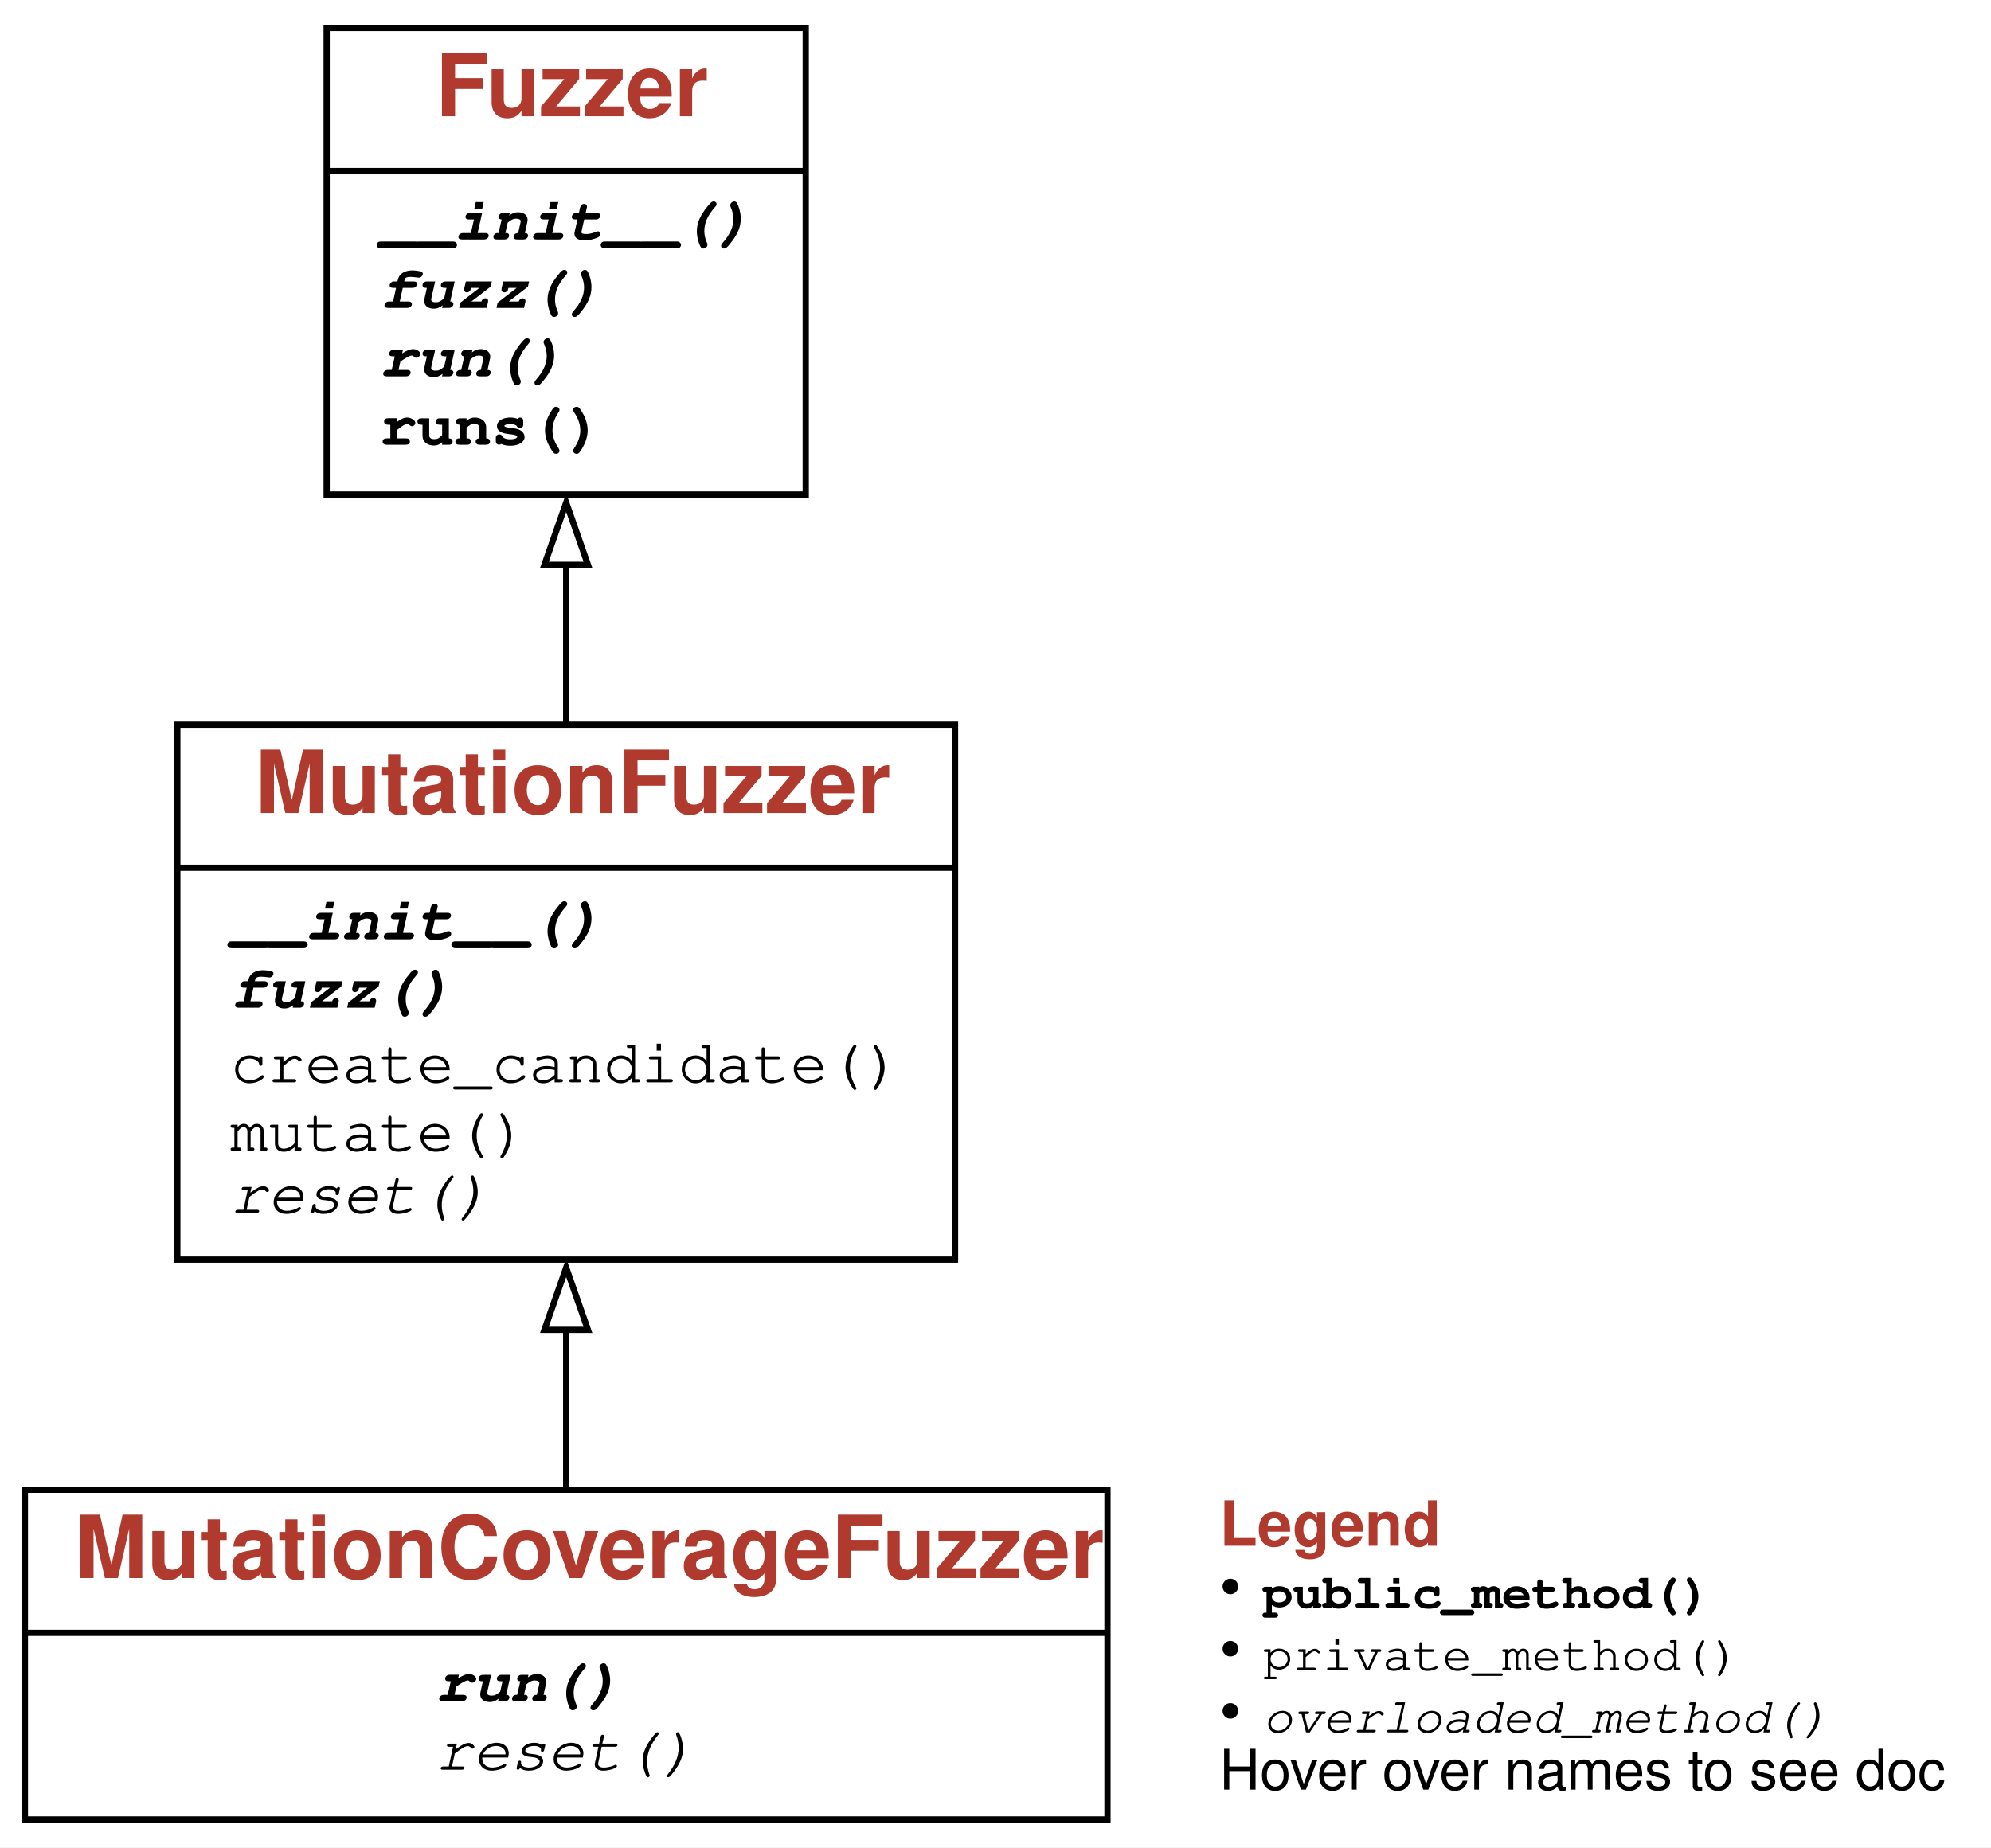
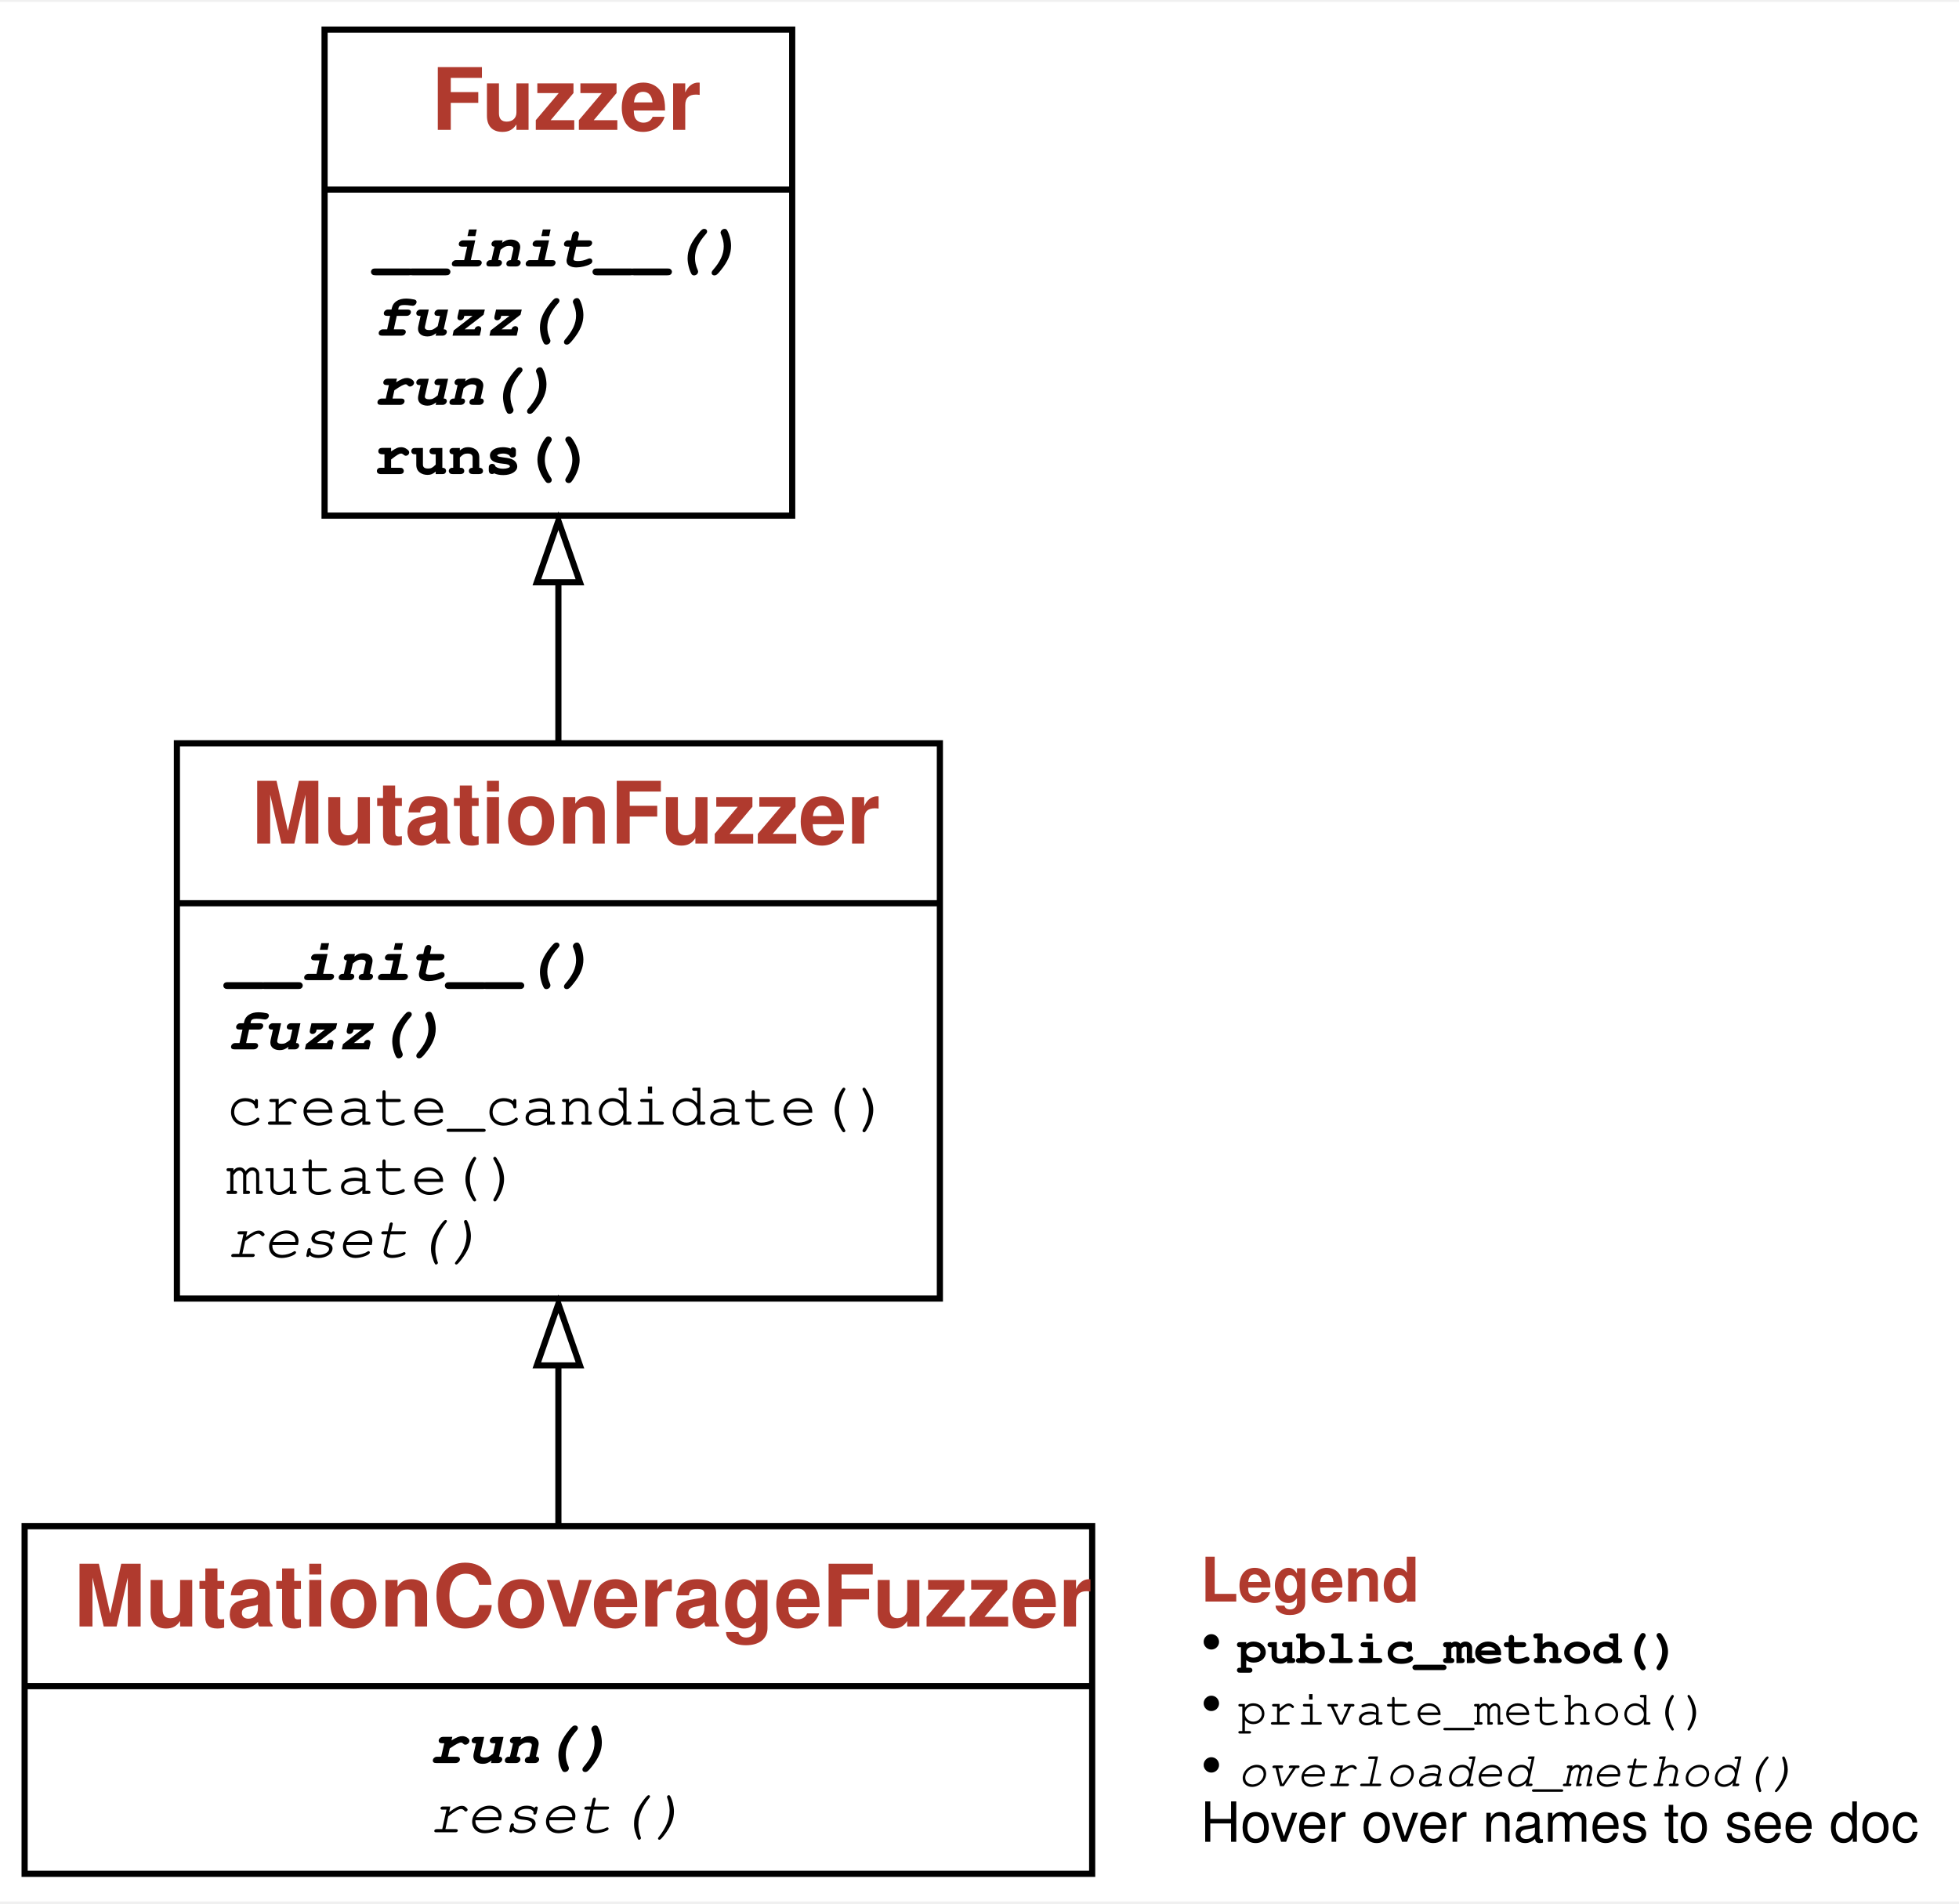
- <svg xmlns="http://www.w3.org/2000/svg" xmlns:xlink="http://www.w3.org/1999/xlink" width="320pt" height="297pt" viewBox="0.00 0.00 320.00 297.00">
-   <g id="graph0" class="graph" transform="scale(1 1) rotate(0) translate(4 293)">
+ <svg xmlns="http://www.w3.org/2000/svg" xmlns:xlink="http://www.w3.org/1999/xlink" width="318pt" height="309pt" viewBox="0.00 0.00 318.38 308.75">
+   <g id="graph0" class="graph" transform="scale(1 1) rotate(0) translate(4 304.75)">
    <g id="a_graph0">
      <a xlink:title="MutationCoverageFuzzer class hierarchy">
-         <polygon fill="white" stroke="none" points="-4,4 -4,-293 316,-293 316,4 -4,4" />
+         <polygon fill="white" stroke="none" points="-4,4 -4,-304.75 314.38,-304.75 314.38,4 -4,4" />
      </a>
    </g>
    <g id="node1" class="node">
      <g id="a_node1">
        <a xlink:href="#" xlink:title="class MutationCoverageFuzzer:&#10;Fuzz with mutated inputs based on coverage">
-           <polygon fill="none" stroke="black" points="0,-0.5 0,-53.5 174,-53.5 174,-0.5 0,-0.5" />
-           <text text-anchor="start" x="8" y="-39.3" font-family="Patua One, Helvetica, sans-serif" font-weight="bold" font-size="14.00" fill="#b03a2e">MutationCoverageFuzzer</text>
-           <polyline fill="none" stroke="black" points="0,-30.5 174,-30.5" />
+           <polygon fill="none" stroke="black" points="0,-0.5 0,-57 173.5,-57 173.5,-0.5 0,-0.5" />
+           <text text-anchor="start" x="8" y="-40.7" font-family="Patua One, Helvetica, sans-serif" font-weight="bold" font-size="14.00" fill="#b03a2e">MutationCoverageFuzzer</text>
+           <polyline fill="none" stroke="black" points="0,-31 173.5,-31" />
          <g id="a_node1_0">
            <a xlink:href="#" xlink:title="MutationCoverageFuzzer">
              <g id="a_node1_1">
                <a xlink:href="#" xlink:title="run(self, runner: FunctionCoverageRunner) -&gt; Any:&#10;Run function(inp) while tracking coverage.&#10;If we reach new coverage,&#10;add inp to population and its coverage to population_coverage">
-                   <text text-anchor="start" x="66" y="-19.5" font-family="'Fira Mono', 'Source Code Pro', 'Courier', monospace" font-weight="bold" font-style="italic" font-size="10.00">run()</text>
+                   <text text-anchor="start" x="65.75" y="-18.5" font-family="'Fira Mono', 'Source Code Pro', 'Courier', monospace" font-weight="bold" font-style="italic" font-size="10.00">run()</text>
                </a>
              </g>
              <g id="a_node1_2">
                <a xlink:href="#" xlink:title="reset(self) -&gt; None:&#10;Set population to initial seed.&#10;To be overloaded in subclasses.">
-                   <text text-anchor="start" x="66" y="-8.5" font-family="'Fira Mono', 'Source Code Pro', 'Courier', monospace" font-style="italic" font-size="10.00">reset()</text>
+                   <text text-anchor="start" x="65.75" y="-7.25" font-family="'Fira Mono', 'Source Code Pro', 'Courier', monospace" font-style="italic" font-size="10.00">reset()</text>
                </a>
              </g>
            </a>
          </g>
        </a>
      </g>
    </g>
    <g id="node2" class="node">
      <g id="a_node2">
        <a xlink:href="#" xlink:title="class MutationFuzzer:&#10;Base class for mutational fuzzing">
-           <polygon fill="none" stroke="black" points="24.5,-90.5 24.5,-176.5 149.5,-176.5 149.5,-90.5 24.5,-90.5" />
-           <text text-anchor="start" x="37" y="-162.3" font-family="Patua One, Helvetica, sans-serif" font-weight="bold" font-size="14.00" fill="#b03a2e">MutationFuzzer</text>
-           <polyline fill="none" stroke="black" points="24.5,-153.5 149.5,-153.5" />
+           <polygon fill="none" stroke="black" points="24.75,-94 24.75,-184.25 148.75,-184.25 148.75,-94 24.75,-94" />
+           <text text-anchor="start" x="36.88" y="-167.95" font-family="Patua One, Helvetica, sans-serif" font-weight="bold" font-size="14.00" fill="#b03a2e">MutationFuzzer</text>
+           <polyline fill="none" stroke="black" points="24.75,-158.25 148.75,-158.25" />
          <g id="a_node2_3">
            <a xlink:href="#" xlink:title="MutationFuzzer">
              <g id="a_node2_4">
                <a xlink:href="#" xlink:title="__init__(self, seed: List[str], min_mutations: int = 2, max_mutations: int = 10) -&gt; None:&#10;Constructor.&#10;`seed` - a list of (input) strings to mutate.&#10;`min_mutations` - the minimum number of mutations to apply.&#10;`max_mutations` - the maximum number of mutations to apply.">
-                   <text text-anchor="start" x="33" y="-142" font-family="'Fira Mono', 'Source Code Pro', 'Courier', monospace" font-weight="bold" font-style="italic" font-size="10.00">__init__()</text>
+                   <text text-anchor="start" x="32.75" y="-145.75" font-family="'Fira Mono', 'Source Code Pro', 'Courier', monospace" font-weight="bold" font-style="italic" font-size="10.00">__init__()</text>
                </a>
              </g>
              <g id="a_node2_5">
                <a xlink:href="#" xlink:title="fuzz(self) -&gt; str:&#10;Return fuzz input">
-                   <text text-anchor="start" x="33" y="-131" font-family="'Fira Mono', 'Source Code Pro', 'Courier', monospace" font-weight="bold" font-style="italic" font-size="10.00">fuzz()</text>
+                   <text text-anchor="start" x="32.75" y="-134.5" font-family="'Fira Mono', 'Source Code Pro', 'Courier', monospace" font-weight="bold" font-style="italic" font-size="10.00">fuzz()</text>
                </a>
              </g>
              <g id="a_node2_6">
                <a xlink:href="#" xlink:title="create_candidate(self) -&gt; str:&#10;Create a new candidate by mutating a population member">
-                   <text text-anchor="start" x="33" y="-119" font-family="'Fira Mono', 'Source Code Pro', 'Courier', monospace" font-size="10.00">create_candidate()</text>
+                   <text text-anchor="start" x="32.75" y="-122.25" font-family="'Fira Mono', 'Source Code Pro', 'Courier', monospace" font-size="10.00">create_candidate()</text>
                </a>
              </g>
              <g id="a_node2_7">
                <a xlink:href="#" xlink:title="mutate(self, inp: str) -&gt; str">
-                   <text text-anchor="start" x="33" y="-108" font-family="'Fira Mono', 'Source Code Pro', 'Courier', monospace" font-size="10.00">mutate()</text>
+                   <text text-anchor="start" x="32.75" y="-111" font-family="'Fira Mono', 'Source Code Pro', 'Courier', monospace" font-size="10.00">mutate()</text>
                </a>
              </g>
              <g id="a_node2_8">
                <a xlink:href="#" xlink:title="reset(self) -&gt; None:&#10;Set population to initial seed.&#10;To be overloaded in subclasses.">
-                   <text text-anchor="start" x="33" y="-98" font-family="'Fira Mono', 'Source Code Pro', 'Courier', monospace" font-style="italic" font-size="10.00">reset()</text>
+                   <text text-anchor="start" x="32.75" y="-100.75" font-family="'Fira Mono', 'Source Code Pro', 'Courier', monospace" font-style="italic" font-size="10.00">reset()</text>
                </a>
              </g>
            </a>
          </g>
        </a>
      </g>
    </g>
    <g id="edge1" class="edge">
-       <path fill="none" stroke="black" d="M87,-53.3C87,-61.2 87,-70.23 87,-79.3" />
-       <polygon fill="none" stroke="black" points="83.5,-79.21 87,-89.21 90.5,-79.21 83.5,-79.21" />
+       <path fill="none" stroke="black" d="M86.75,-56.82C86.75,-64.93 86.75,-74.13 86.75,-83.36" />
+       <polygon fill="none" stroke="black" points="83.25,-83.14 86.75,-93.14 90.25,-83.14 83.25,-83.14" />
    </g>
    <g id="node3" class="node">
      <g id="a_node3">
        <a xlink:href="Fuzzer.ipynb" xlink:title="class Fuzzer:&#10;Base class for fuzzers.">
-           <polygon fill="none" stroke="black" points="48.5,-213.5 48.5,-288.5 125.5,-288.5 125.5,-213.5 48.5,-213.5" />
-           <text text-anchor="start" x="66" y="-274.3" font-family="Patua One, Helvetica, sans-serif" font-weight="bold" font-size="14.00" fill="#b03a2e">Fuzzer</text>
-           <polyline fill="none" stroke="black" points="48.5,-265.5 125.5,-265.5" />
+           <polygon fill="none" stroke="black" points="48.75,-221.25 48.75,-300.25 124.75,-300.25 124.75,-221.25 48.75,-221.25" />
+           <text text-anchor="start" x="66.12" y="-283.95" font-family="Patua One, Helvetica, sans-serif" font-weight="bold" font-size="14.00" fill="#b03a2e">Fuzzer</text>
+           <polyline fill="none" stroke="black" points="48.75,-274.25 124.75,-274.25" />
          <g id="a_node3_9">
            <a xlink:href="#" xlink:title="Fuzzer">
              <g id="a_node3_10">
                <a xlink:href="Fuzzer.ipynb" xlink:title="__init__(self) -&gt; None:&#10;Constructor">
-                   <text text-anchor="start" x="57" y="-254.5" font-family="'Fira Mono', 'Source Code Pro', 'Courier', monospace" font-weight="bold" font-style="italic" font-size="10.00">__init__()</text>
+                   <text text-anchor="start" x="56.75" y="-261.75" font-family="'Fira Mono', 'Source Code Pro', 'Courier', monospace" font-weight="bold" font-style="italic" font-size="10.00">__init__()</text>
                </a>
              </g>
              <g id="a_node3_11">
                <a xlink:href="Fuzzer.ipynb" xlink:title="fuzz(self) -&gt; str:&#10;Return fuzz input">
-                   <text text-anchor="start" x="57" y="-243.5" font-family="'Fira Mono', 'Source Code Pro', 'Courier', monospace" font-weight="bold" font-style="italic" font-size="10.00">fuzz()</text>
+                   <text text-anchor="start" x="56.75" y="-250.5" font-family="'Fira Mono', 'Source Code Pro', 'Courier', monospace" font-weight="bold" font-style="italic" font-size="10.00">fuzz()</text>
                </a>
              </g>
              <g id="a_node3_12">
                <a xlink:href="Fuzzer.ipynb" xlink:title="run(self, runner: Fuzzer.Runner = &lt;Fuzzer.Runner object&gt;) -&gt; Tuple[subprocess.CompletedProcess, str]:&#10;Run `runner` with fuzz input">
-                   <text text-anchor="start" x="57" y="-232.5" font-family="'Fira Mono', 'Source Code Pro', 'Courier', monospace" font-weight="bold" font-style="italic" font-size="10.00">run()</text>
+                   <text text-anchor="start" x="56.75" y="-239.25" font-family="'Fira Mono', 'Source Code Pro', 'Courier', monospace" font-weight="bold" font-style="italic" font-size="10.00">run()</text>
                </a>
              </g>
              <g id="a_node3_13">
                <a xlink:href="Fuzzer.ipynb" xlink:title="runs(self, runner: Fuzzer.Runner = &lt;Fuzzer.PrintRunner object&gt;, trials: int = 10) -&gt; List[Tuple[subprocess.CompletedProcess, str]]:&#10;Run `runner` with fuzz input, `trials` times">
-                   <text text-anchor="start" x="57" y="-221.5" font-family="'Fira Mono', 'Source Code Pro', 'Courier', monospace" font-weight="bold" font-size="10.00">runs()</text>
+                   <text text-anchor="start" x="56.75" y="-228" font-family="'Fira Mono', 'Source Code Pro', 'Courier', monospace" font-weight="bold" font-size="10.00">runs()</text>
                </a>
              </g>
            </a>
          </g>
        </a>
      </g>
    </g>
    <g id="edge2" class="edge">
-       <path fill="none" stroke="black" d="M87,-176.2C87,-184.64 87,-193.58 87,-202.21" />
-       <polygon fill="none" stroke="black" points="83.5,-202.2 87,-212.2 90.5,-202.2 83.5,-202.2" />
+       <path fill="none" stroke="black" d="M86.75,-183.99C86.75,-192.62 86.75,-201.72 86.75,-210.51" />
+       <polygon fill="none" stroke="black" points="83.25,-210.42 86.75,-220.42 90.25,-210.42 83.25,-210.42" />
    </g>
    <g id="node4" class="node">
-       <text text-anchor="start" x="192" y="-44.5" font-family="Patua One, Helvetica, sans-serif" font-weight="bold" font-size="10.00" fill="#b03a2e">Legend</text>
-       <text text-anchor="start" x="192" y="-34.5" font-family="Patua One, Helvetica, sans-serif" font-size="10.00">• </text>
-       <text text-anchor="start" x="199" y="-34.5" font-family="'Fira Mono', 'Source Code Pro', 'Courier', monospace" font-weight="bold" font-size="8.00">public_method()</text>
-       <text text-anchor="start" x="192" y="-24.5" font-family="Patua One, Helvetica, sans-serif" font-size="10.00">• </text>
-       <text text-anchor="start" x="199" y="-24.5" font-family="'Fira Mono', 'Source Code Pro', 'Courier', monospace" font-size="8.00">private_method()</text>
-       <text text-anchor="start" x="192" y="-14.5" font-family="Patua One, Helvetica, sans-serif" font-size="10.00">• </text>
-       <text text-anchor="start" x="199" y="-14.5" font-family="'Fira Mono', 'Source Code Pro', 'Courier', monospace" font-style="italic" font-size="8.00">overloaded_method()</text>
-       <text text-anchor="start" x="192" y="-5.3" font-family="Helvetica,sans-Serif" font-size="9.00">Hover over names to see doc</text>
+       <text text-anchor="start" x="191.12" y="-44.75" font-family="Patua One, Helvetica, sans-serif" font-weight="bold" font-size="10.00" fill="#b03a2e">Legend</text>
+       <text text-anchor="start" x="191.12" y="-34.75" font-family="Patua One, Helvetica, sans-serif" font-size="10.00">• </text>
+       <text text-anchor="start" x="197.12" y="-34.75" font-family="'Fira Mono', 'Source Code Pro', 'Courier', monospace" font-weight="bold" font-size="8.00">public_method()</text>
+       <text text-anchor="start" x="191.12" y="-24.75" font-family="Patua One, Helvetica, sans-serif" font-size="10.00">• </text>
+       <text text-anchor="start" x="197.12" y="-24.75" font-family="'Fira Mono', 'Source Code Pro', 'Courier', monospace" font-size="8.00">private_method()</text>
+       <text text-anchor="start" x="191.12" y="-14.75" font-family="Patua One, Helvetica, sans-serif" font-size="10.00">• </text>
+       <text text-anchor="start" x="197.12" y="-14.75" font-family="'Fira Mono', 'Source Code Pro', 'Courier', monospace" font-style="italic" font-size="8.00">overloaded_method()</text>
+       <text text-anchor="start" x="191.12" y="-5.7" font-family="Helvetica,sans-Serif" font-size="9.00">Hover over names to see doc</text>
    </g>
  </g>
</svg>
